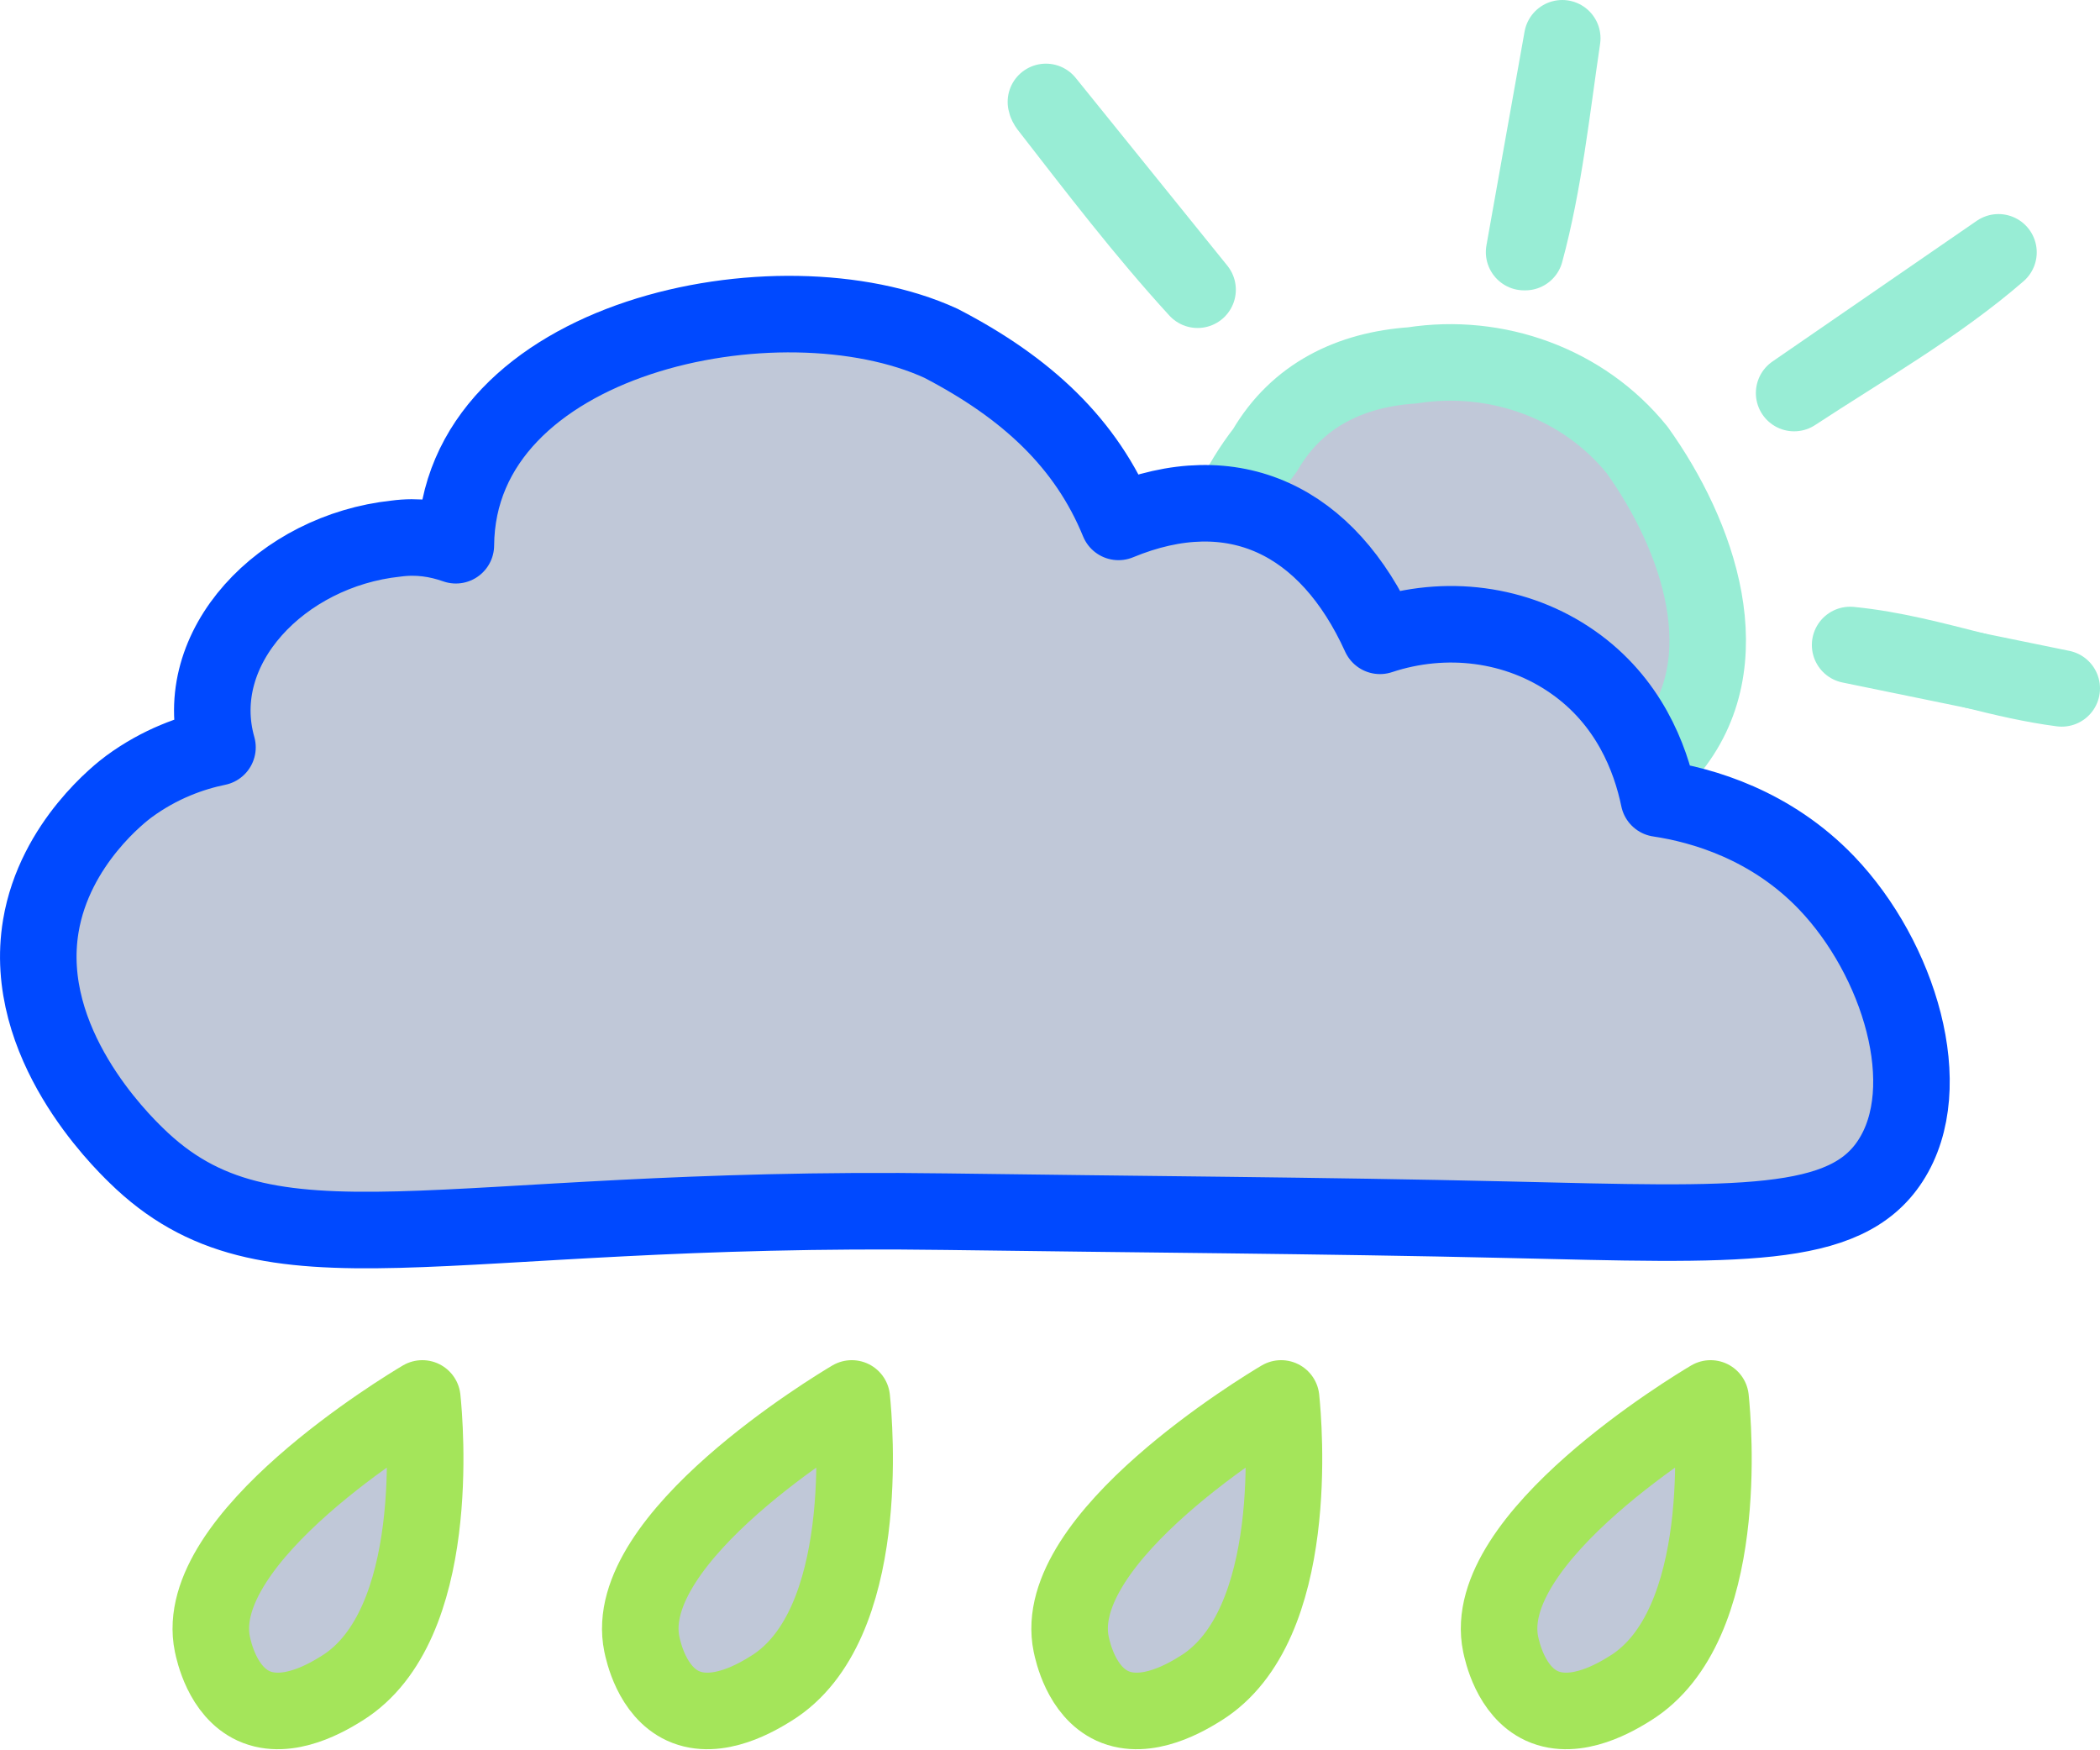
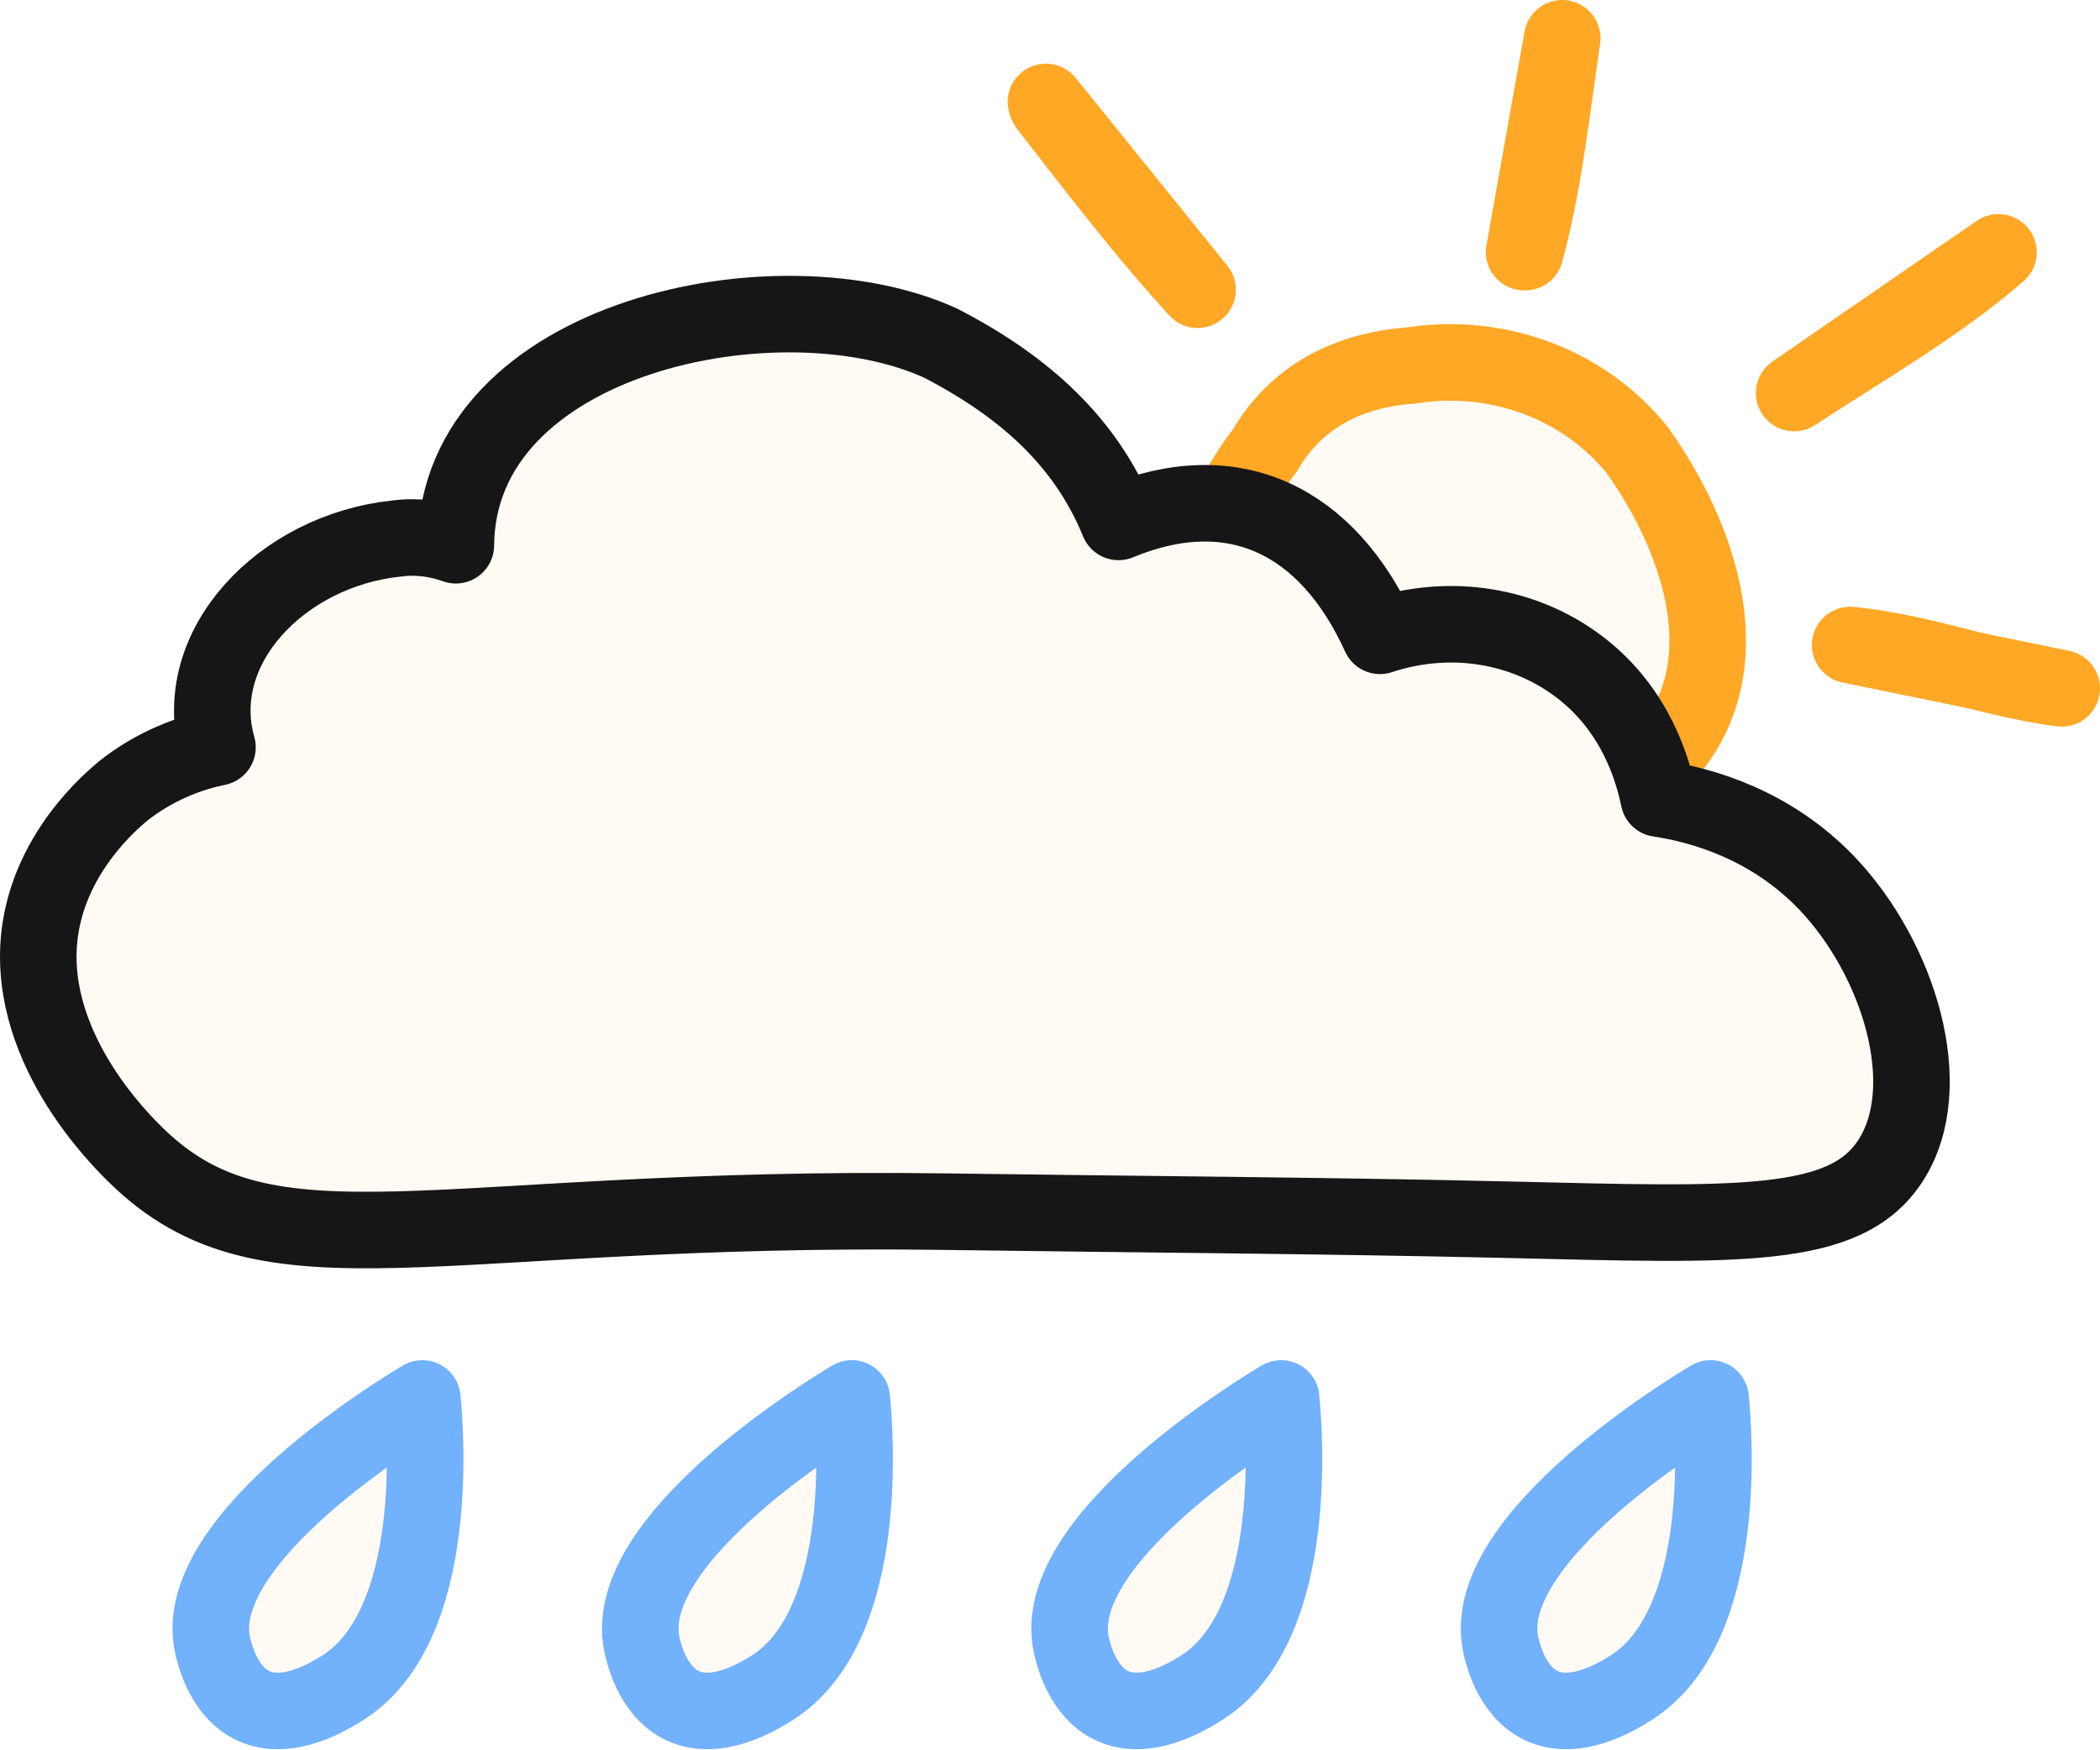
- <svg xmlns="http://www.w3.org/2000/svg" id="Layer_2" data-name="Layer 2" viewBox="0 0 164.64 137.12">
+ <svg xmlns="http://www.w3.org/2000/svg" viewBox="0 0 164.64 137.12">
  <defs>
    <style>
-       .cls-1 {
-         stroke: #0049ff;
+       .svg-sun {
+       fill: #FFFBF4;
+       stroke: #FFA825;
+       stroke-linecap: round;
+       stroke-linejoin: round;
+       stroke-width: 6px;
      }

-       .cls-1, .cls-2, .cls-3 {
-         fill: #c0c8d8;
-         stroke-linecap: round;
-         stroke-linejoin: round;
-         stroke-width: 6px;
+       .svg-cloud {
+       fill: #FFFBF4;
+       stroke: #161616;
+       stroke-linecap: round;
+       stroke-linejoin: round;
+       stroke-width: 6px;
      }

-       .cls-2 {
-         stroke: #98edd5;
+       .svg-raindrop {
+       fill: #FFFBF4;
+       stroke: #72B1FB;
+       stroke-linecap: round;
+       stroke-linejoin: round;
+       stroke-width: 6px;
      }

-       .cls-3 {
-         stroke: #a4e55a;
-       }
    </style>
  </defs>
-   <g id="Layer_1-2" data-name="Layer 1">
-     <g id="cloud_and_sun" data-name="cloud and sun">
-       <g id="sun">
-         <g id="sunrays">
+   <g>
+     <g>
+       <g class="svg-sun">
+         <g>
          <path class="cls-2" d="M122.48,3l-2.99,16.76h.09c1.47-5.42,2.07-11.16,2.9-16.76Z" />
          <path class="cls-2" d="M156.68,19.78l-16.02,11.03c5.25-3.45,11.22-6.86,16.02-11.03Z" />
          <path class="cls-2" d="M145.05,50.56l9.8,2.01c-3.22-.81-6.43-1.68-9.8-2.01Z" />
          <path class="cls-2" d="M154.85,52.57c2.24.56,4.48,1.09,6.79,1.39l-6.79-1.39Z" />
          <path class="cls-2" d="M93.89,22.71l-11.89-14.72c.03.15.08.24.17.36,3.73,4.8,7.55,9.81,11.72,14.36Z" />
          <path class="cls-2" d="M84.15,42.53l-13.7-2.51c4.55.95,9.04,2.19,13.7,2.51Z" />
          <path class="cls-2" d="M70.45,40.02c-1.3-.27-2.6-.52-3.91-.72l3.91.72Z" />
          <path class="cls-2" d="M85.21,72.02c-1.48,2.01-4.1,3.38-5.07,5.65l12.52-13.66c-2.98,2.03-5.17,5.19-7.45,8.01Z" />
          <path class="cls-2" d="M92.8,63.9s.02-.06.03-.08l-.17.19s.09-.07.14-.1Z" />
          <path class="cls-2" d="M109.65,83.81l-.33,6.57c.34-2.19.36-4.38.33-6.57Z" />
          <path class="cls-2" d="M109.65,83.81l.48-9.64c-.66,3.21-.52,6.42-.48,9.64Z" />
          <path class="cls-2" d="M143.91,85.7l-9.81-14.62c2.45,5.23,5.86,10.34,9.81,14.62Z" />
        </g>
-         <path id="sun_core" data-name="sun core" class="cls-2" d="M110.74,28.64c-4.85.33-9.04,2.32-11.56,6.65-8.66,11.16-3.25,24.09,9.72,28.14,8.4,3.21,15.97,2.61,21.91-4.52,5.91-6.99,2.3-16.99-2.46-23.64-4.21-5.21-11.01-7.66-17.62-6.63Z" />
+         <path class="cls-2" d="M110.74,28.64c-4.85.33-9.04,2.32-11.56,6.65-8.66,11.16-3.25,24.09,9.72,28.14,8.4,3.21,15.97,2.61,21.91-4.52,5.91-6.99,2.3-16.99-2.46-23.64-4.21-5.21-11.01-7.66-17.62-6.63Z" />
      </g>
-       <g id="water">
-         <path class="cls-3" d="M100.44,109.62c-1.3.77-18.18,10.94-16.46,19.26.11.51.77,3.71,3.23,4.84,2.71,1.24,5.95-.77,6.93-1.38,7.92-4.91,6.5-20.77,6.3-22.72Z" />
-         <path class="cls-3" d="M134.11,109.62c-1.3.77-18.18,10.94-16.46,19.26.11.51.77,3.71,3.23,4.84,2.71,1.24,5.95-.77,6.93-1.38,7.92-4.91,6.5-20.77,6.3-22.72Z" />
-         <path class="cls-3" d="M66.78,109.62c-1.3.77-18.18,10.94-16.46,19.26.11.51.77,3.71,3.23,4.84,2.71,1.24,5.95-.77,6.93-1.38,7.92-4.91,6.5-20.77,6.3-22.72Z" />
-         <path class="cls-3" d="M33.11,109.62c-1.3.77-18.18,10.94-16.46,19.26.11.51.77,3.71,3.23,4.84,2.71,1.24,5.95-.77,6.93-1.38,7.92-4.91,6.5-20.77,6.3-22.72Z" />
+       <g class="svg-raindrop">
+         <path d="M100.44,109.62c-1.3.77-18.18,10.94-16.46,19.26.11.51.77,3.71,3.23,4.84,2.71,1.24,5.95-.77,6.93-1.38,7.92-4.91,6.5-20.77,6.3-22.72Z" />
+         <path d="M134.11,109.62c-1.3.77-18.18,10.94-16.46,19.26.11.51.77,3.71,3.23,4.84,2.71,1.24,5.95-.77,6.93-1.38,7.92-4.91,6.5-20.77,6.3-22.72Z" />
+         <path d="M66.78,109.62c-1.3.77-18.18,10.94-16.46,19.26.11.51.77,3.71,3.23,4.84,2.71,1.24,5.95-.77,6.93-1.38,7.92-4.91,6.5-20.77,6.3-22.72Z" />
+         <path d="M33.11,109.62c-1.3.77-18.18,10.94-16.46,19.26.11.51.77,3.71,3.23,4.84,2.71,1.24,5.95-.77,6.93-1.38,7.92-4.91,6.5-20.77,6.3-22.72Z" />
      </g>
-       <path id="cloud" class="cls-1" d="M148.21,90.99c-3.53,5.45-11.8,5.05-30.03,4.62-14.67-.34-29.34-.42-44.01-.63-40.22-.57-53.08,5.79-63.49-4.41-1.23-1.2-9.01-8.82-7.48-17.98,1.09-6.53,6.37-10.54,6.9-10.93,2.45-1.8,4.95-2.67,6.95-3.08-2.23-7.84,5.04-15.41,13.99-16.36,1.7-.23,3.25.01,4.7.52.13-16.42,25.4-21.63,38.03-15.83,6.73,3.49,11.4,7.84,13.92,14,9.07-3.75,16.4-.1,20.5,8.93,5.12-1.7,10.75-1,15.12,2.06,4.38,3.06,6.08,7.5,6.74,10.7,3.42.51,8.79,2.05,13.16,6.61,5.67,5.93,8.76,16,5,21.78Z" />
+       <path class="svg-cloud" d="M148.21,90.99c-3.53,5.45-11.8,5.05-30.03,4.62-14.67-.34-29.34-.42-44.01-.63-40.22-.57-53.08,5.79-63.49-4.41-1.23-1.2-9.01-8.82-7.48-17.98,1.09-6.53,6.37-10.54,6.9-10.93,2.45-1.8,4.95-2.67,6.95-3.08-2.23-7.84,5.04-15.41,13.99-16.36,1.7-.23,3.25.01,4.7.52.13-16.42,25.4-21.63,38.03-15.83,6.73,3.49,11.4,7.84,13.92,14,9.07-3.75,16.4-.1,20.5,8.93,5.12-1.7,10.75-1,15.12,2.06,4.38,3.06,6.08,7.5,6.74,10.7,3.42.51,8.79,2.05,13.16,6.61,5.67,5.93,8.76,16,5,21.78Z" />
    </g>
  </g>
</svg>
